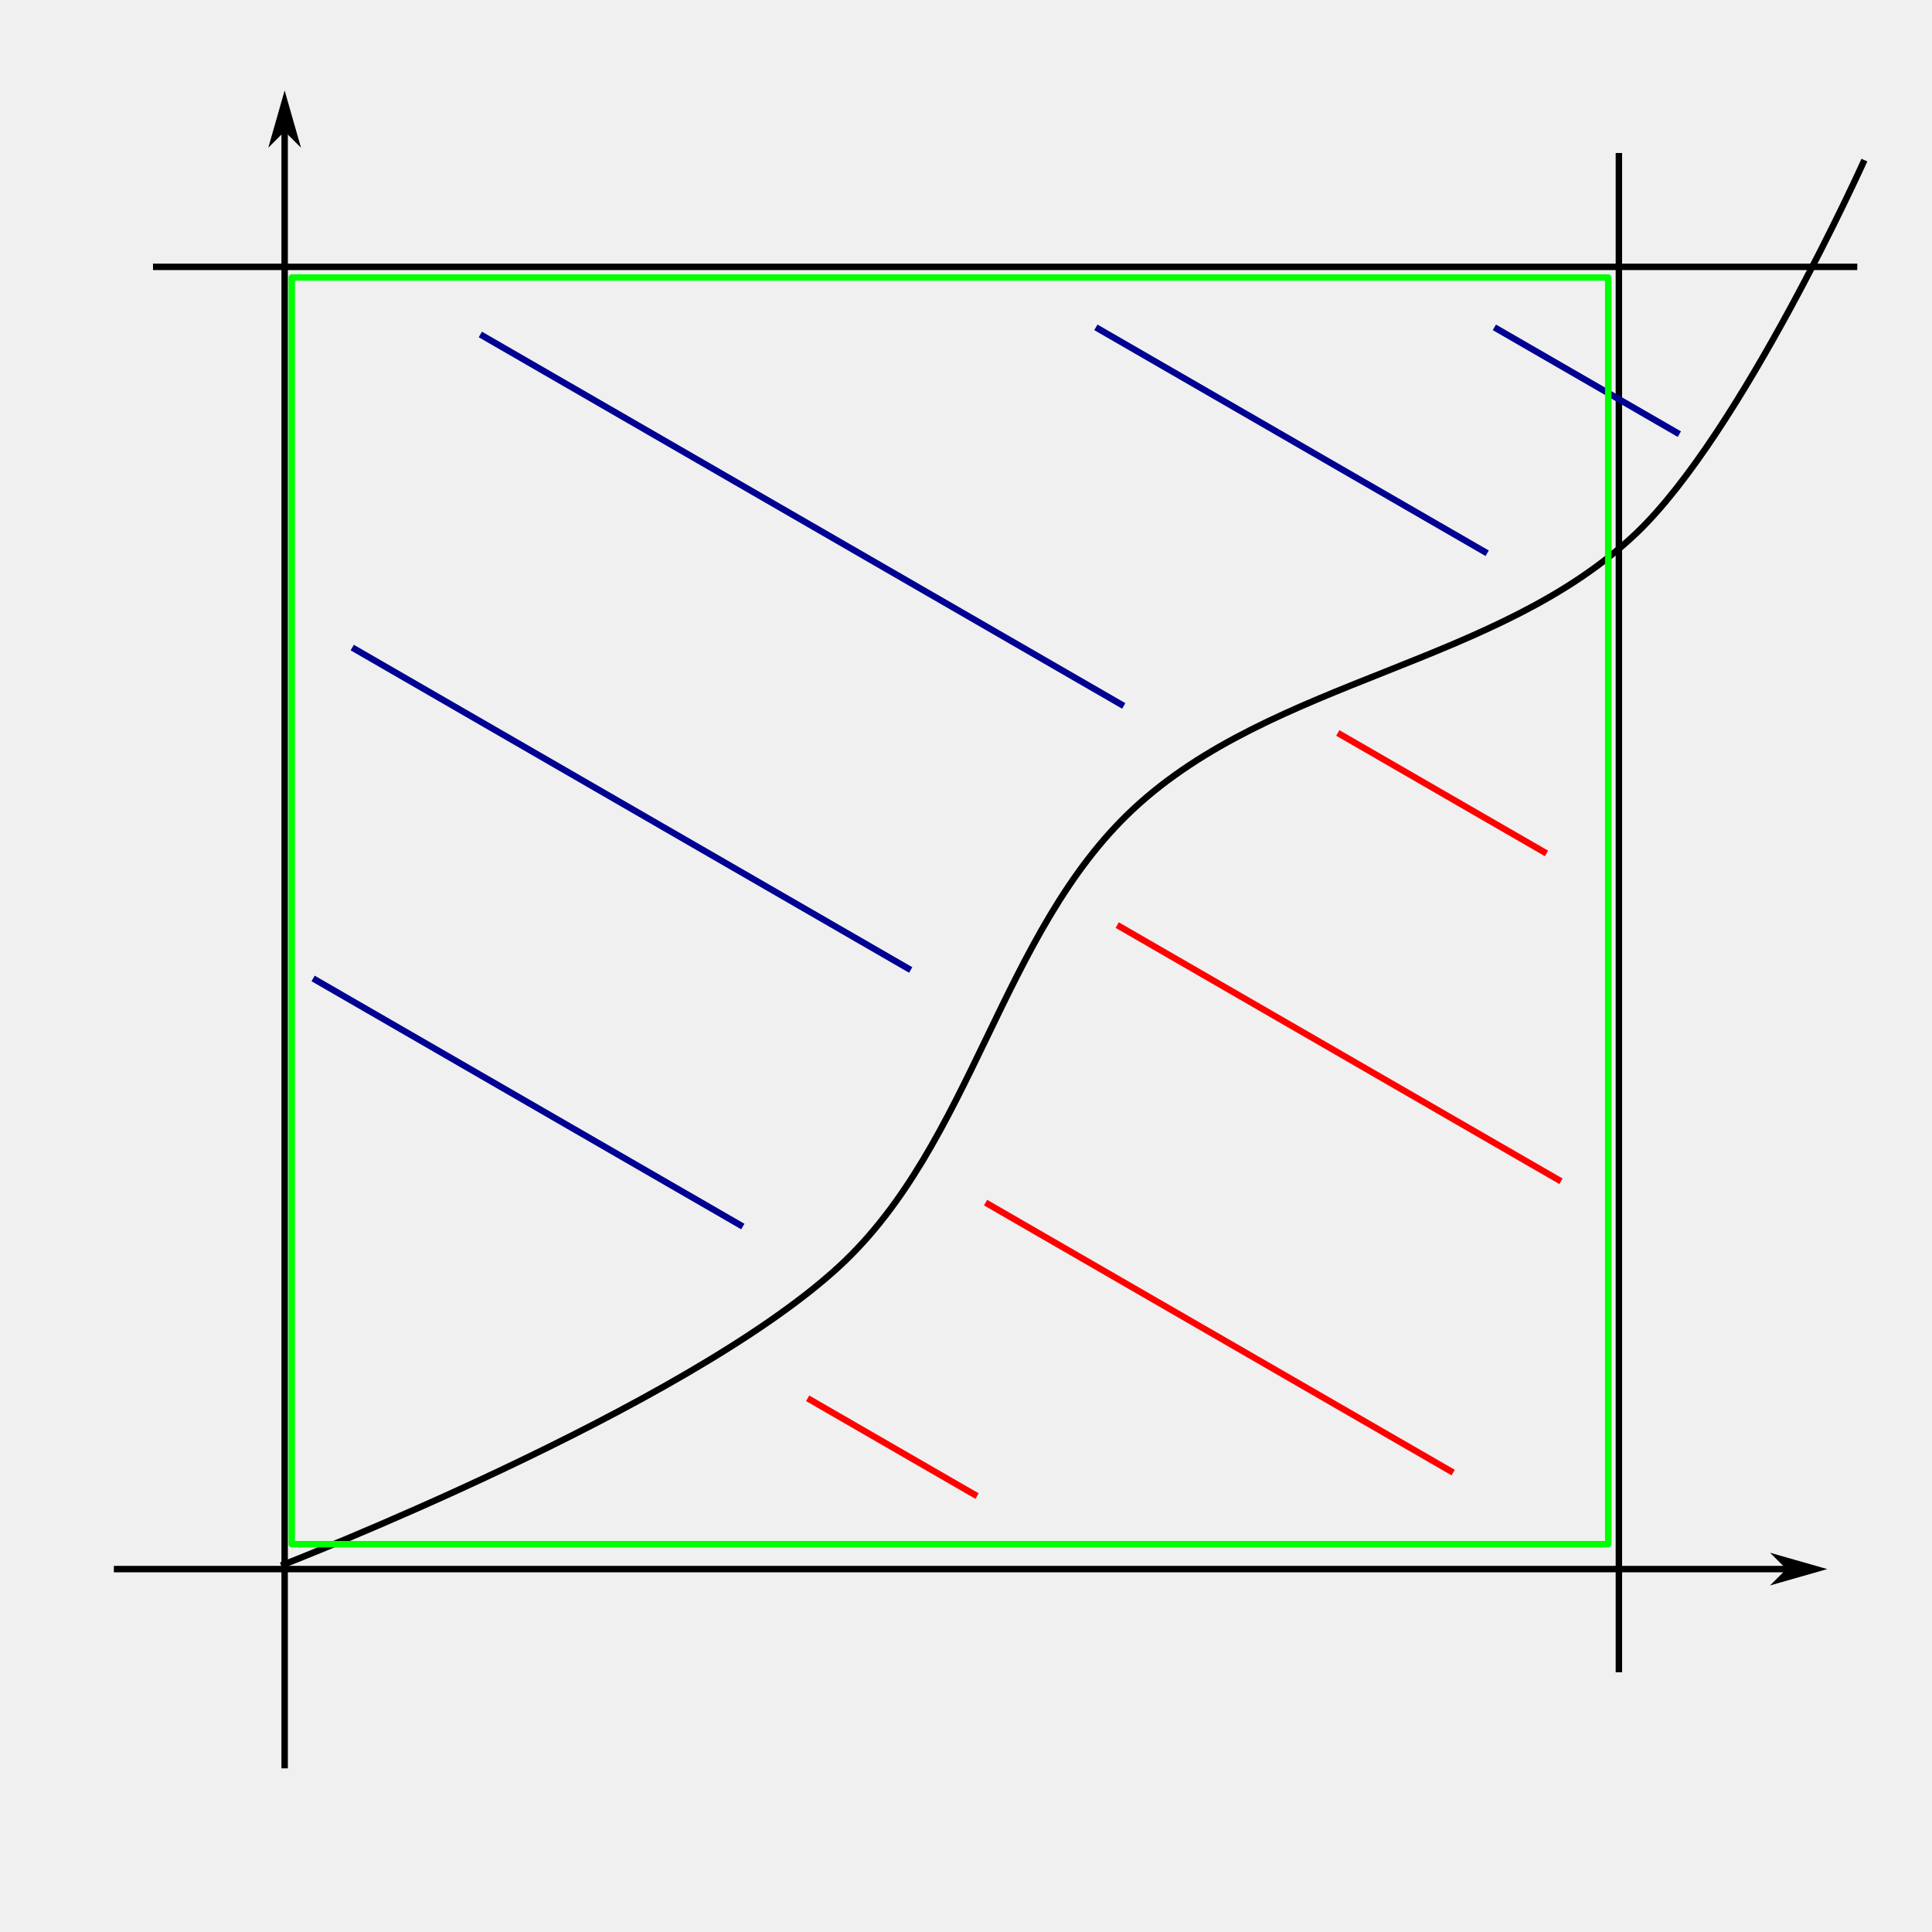
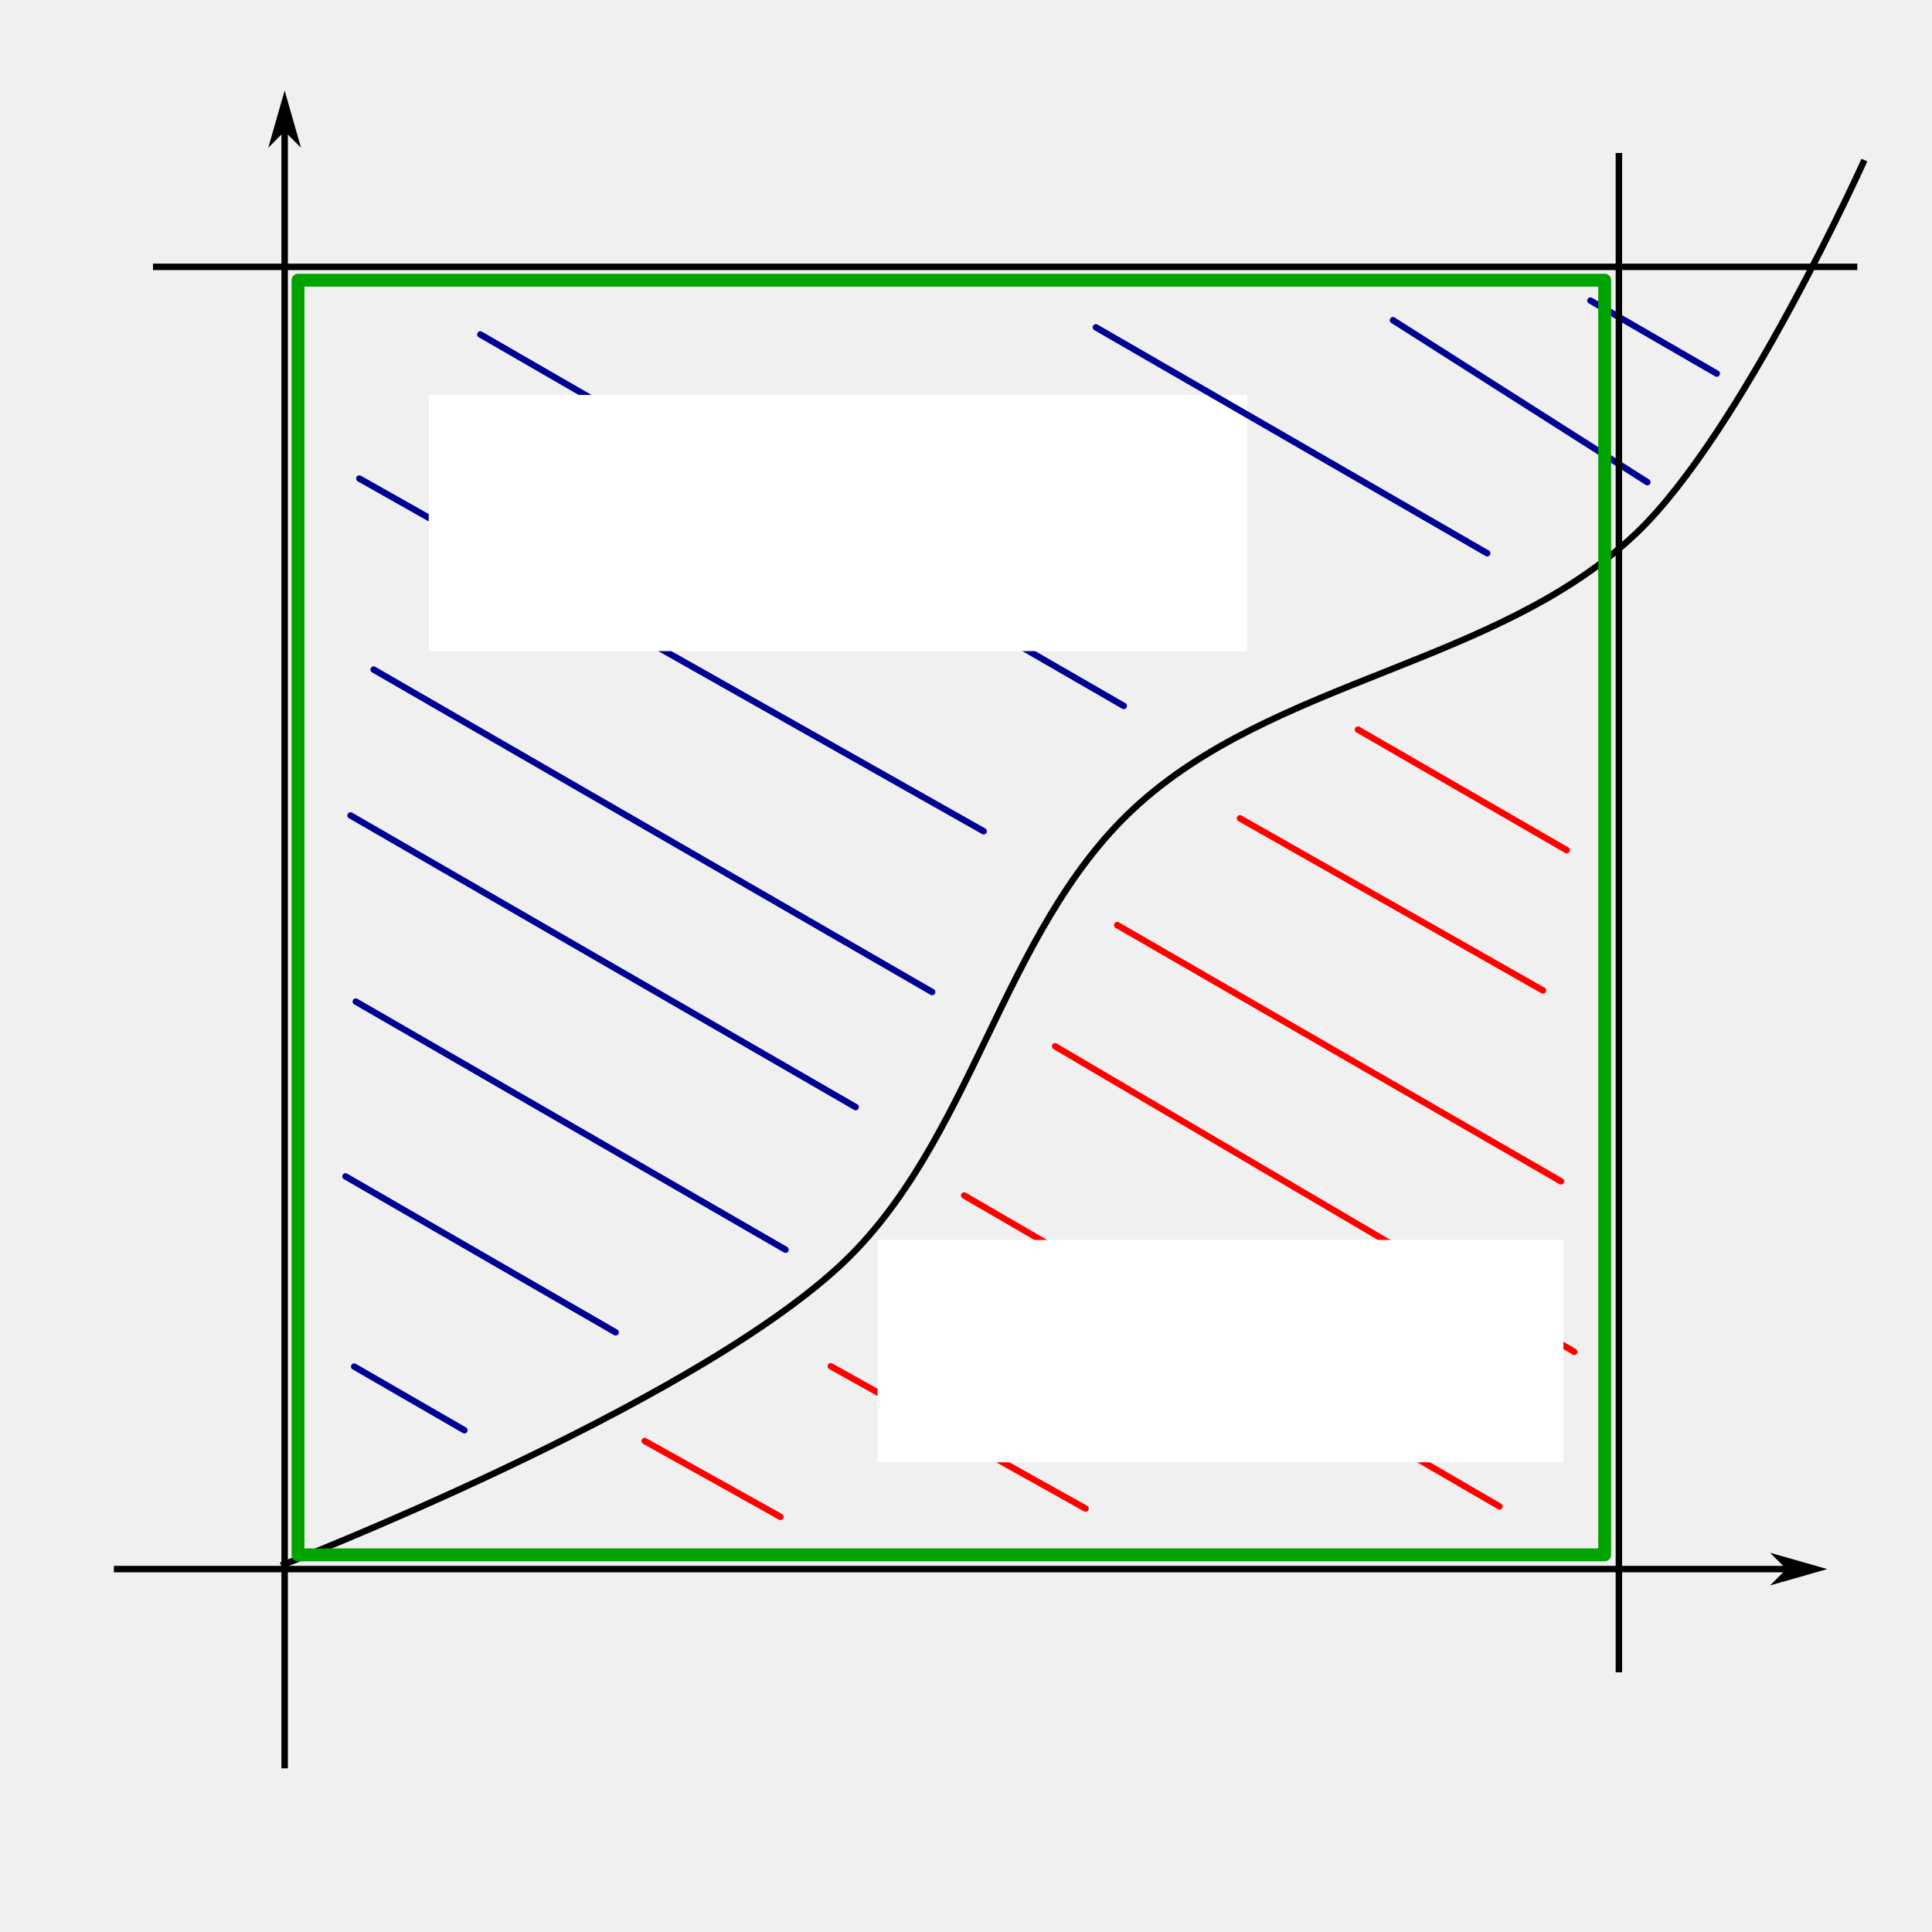
<svg xmlns="http://www.w3.org/2000/svg" width="300" height="300" viewBox="0 0 300 300" id="svg2" version="1.1">
  <defs id="defs4">
    <marker style="overflow:visible;" id="marker8349" refX="0.0" refY="0.0" orient="auto">
      <path transform="scale(0.4) rotate(180) translate(10,0)" style="fill-rule:evenodd;stroke:#000000;stroke-width:1pt;stroke-opacity:1;fill:#000000;fill-opacity:1" d="M 0.0,0.0 L 5.0,-5.0 L -12.5,0.0 L 5.0,5.0 L 0.0,0.0 z " id="path8351" />
    </marker>
    <marker orient="auto" refY="0.0" refX="0.0" id="Arrow1Mend" style="overflow:visible;">
      <path id="path8082" d="M 0.0,0.0 L 5.0,-5.0 L -12.5,0.0 L 5.0,5.0 L 0.0,0.0 z " style="fill-rule:evenodd;stroke:#000000;stroke-width:1pt;stroke-opacity:1;fill:#000000;fill-opacity:1" transform="scale(0.4) rotate(180) translate(10,0)" />
    </marker>
  </defs>
  <g id="layer1" transform="translate(0,-752.3622)">
+     <path style="fill:none;fill-rule:evenodd;stroke:#000092;stroke-width:1px;stroke-linecap:round;stroke-linejoin:round;stroke-opacity:1" d="m 216.298,802.086 39.497,25.147" id="path8495" />
+     <path style="fill:none;fill-rule:evenodd;stroke:#000092;stroke-width:1px;stroke-linecap:round;stroke-linejoin:round;stroke-opacity:1" d="m 246.964,799.043 19.614,11.324" id="path8495-7" />
+     <path style="fill:none;fill-rule:evenodd;stroke:#ff0000;stroke-width:1px;stroke-linecap:round;stroke-linejoin:round;stroke-opacity:1" d="m 163.834,914.827 80.62,47.446" id="path8501-6" />
    <path style="fill:none;fill-rule:evenodd;stroke:#000000;stroke-width:1px;stroke-linecap:butt;stroke-linejoin:miter;stroke-opacity:1;marker-end:url(#marker8349)" d="m 44.199,1026.948 0,-258.564" id="path8065" />
    <path style="fill:none;fill-rule:evenodd;stroke:#000000;stroke-width:1px;stroke-linecap:butt;stroke-linejoin:miter;stroke-opacity:1;marker-end:url(#Arrow1Mend)" d="m 17.68,996.009 264.088,0" id="path8067" />
    <path style="fill:none;fill-rule:evenodd;stroke:#000000;stroke-width:1px;stroke-linecap:butt;stroke-linejoin:miter;stroke-opacity:1" d="m 23.757,793.799 264.641,0" id="path8377" />
    <path style="fill:none;fill-rule:evenodd;stroke:#000000;stroke-width:1px;stroke-linecap:butt;stroke-linejoin:miter;stroke-opacity:1" d="m 251.381,776.119 0,235.912" id="path8379" />
    <path style="fill:none;fill-rule:evenodd;stroke:#000000;stroke-width:1px;stroke-linecap:butt;stroke-linejoin:miter;stroke-opacity:1" d="m 43.646,995.456 c 0,0 62.631,-24.239 86.723,-46.499 20.647,-19.077 25.036,-51.771 45.59,-70.948 21.727,-20.27 56.657,-22.364 78.154,-42.878 16.366,-15.618 35.389,-57.907 35.389,-57.907" id="path8381" />
-     <flowRoot xml:space="preserve" id="flowRoot8383" style="font-style:normal;font-weight:normal;font-size:16px;line-height:125%;font-family:'Gentium Basic', sans-serif;letter-spacing:0px;word-spacing:0px;fill:#000000;fill-opacity:1;stroke:none;stroke-width:1px;stroke-linecap:butt;stroke-linejoin:miter;stroke-opacity:1" transform="translate(21.54696,762.8594)">
+     <flowRoot xml:space="preserve" id="flowRoot8383" style="font-style:normal;font-weight:normal;font-size:16px;line-height:125%;font-family:'Gentium Basic', sans-serif;letter-spacing:0px;word-spacing:0px;fill:#000000;fill-opacity:1;stroke:none;stroke-width:1px;stroke-linecap:butt;stroke-linejoin:miter;stroke-opacity:1" transform="translate(2.762431,750.1522)">
      <flowRegion id="flowRegion8385">
        <rect id="rect8387" width="70.718" height="64.641" x="225.967" y="253.039" />
      </flowRegion>
-       <flowPara id="flowPara8389">a</flowPara>
+       <flowPara id="flowPara8389" style="font-size:20px;text-align:center;text-anchor:middle">a</flowPara>
    </flowRoot>
-     <flowRoot xml:space="preserve" id="flowRoot8383-1" style="font-style:normal;font-weight:normal;font-size:16px;line-height:125%;font-family:'Gentium Basic', sans-serif;letter-spacing:0px;word-spacing:0px;fill:#000000;fill-opacity:1;stroke:none;stroke-width:1px;stroke-linecap:butt;stroke-linejoin:miter;stroke-opacity:1" transform="translate(-208.902,514.3698)">
+     <flowRoot xml:space="preserve" id="flowRoot8383-1" style="font-style:normal;font-weight:normal;font-size:16px;line-height:125%;font-family:'Gentium Basic', sans-serif;letter-spacing:0px;word-spacing:0px;fill:#000000;fill-opacity:1;stroke:none;stroke-width:1px;stroke-linecap:butt;stroke-linejoin:miter;stroke-opacity:1" transform="translate(-238.1838,514.3698)">
      <flowRegion id="flowRegion8385-3">
        <rect id="rect8387-9" width="70.718" height="64.641" x="225.967" y="253.039" />
      </flowRegion>
-       <flowPara id="flowPara8389-2">b</flowPara>
+       <flowPara id="flowPara8389-2" style="font-size:20px;text-align:center;text-anchor:middle">b</flowPara>
    </flowRoot>
-     <flowRoot xml:space="preserve" id="flowRoot8383-1-2" style="font-style:normal;font-weight:normal;font-size:16px;line-height:125%;font-family:'Gentium Basic', sans-serif;letter-spacing:0px;word-spacing:0px;fill:#000000;fill-opacity:1;stroke:none;stroke-width:1px;stroke-linecap:butt;stroke-linejoin:miter;stroke-opacity:1" transform="translate(-168.9433,500.0999)">
+     <flowRoot xml:space="preserve" id="flowRoot8383-1-2" style="font-style:normal;font-weight:normal;font-size:16px;line-height:125%;font-family:'Gentium Basic', sans-serif;letter-spacing:0px;word-spacing:0px;fill:#000000;fill-opacity:1;stroke:none;stroke-width:1px;stroke-linecap:butt;stroke-linejoin:miter;stroke-opacity:1" transform="translate(-203.1975,501.2048)">
      <flowRegion id="flowRegion8385-3-2">
        <rect id="rect8387-9-9" width="70.718" height="64.641" x="225.967" y="253.039" />
      </flowRegion>
-       <flowPara id="flowPara8389-2-7">y</flowPara>
+       <flowPara id="flowPara8389-2-7" style="font-size:20px;text-align:center;text-anchor:middle">y</flowPara>
    </flowRoot>
-     <flowRoot xml:space="preserve" id="flowRoot8383-1-2-3" style="font-style:normal;font-weight:normal;font-size:16px;line-height:125%;font-family:'Gentium Basic', sans-serif;letter-spacing:0px;word-spacing:0px;fill:#000000;fill-opacity:1;stroke:none;stroke-width:1px;stroke-linecap:butt;stroke-linejoin:miter;stroke-opacity:1" transform="translate(55.98888,746.6708)">
+     <flowRoot xml:space="preserve" id="flowRoot8383-1-2-3" style="font-style:normal;font-weight:normal;font-size:16px;line-height:125%;font-family:'Gentium Basic', sans-serif;letter-spacing:0px;word-spacing:0px;fill:#000000;fill-opacity:1;stroke:none;stroke-width:1px;stroke-linecap:butt;stroke-linejoin:miter;stroke-opacity:1" transform="translate(28.36457,716.8365)">
      <flowRegion id="flowRegion8385-3-2-1">
        <rect id="rect8387-9-9-9" width="70.718" height="64.641" x="225.967" y="253.039" />
      </flowRegion>
-       <flowPara id="flowPara8389-2-7-3">x</flowPara>
+       <flowPara id="flowPara8389-2-7-3" style="font-size:20px;text-align:center;text-anchor:middle">x</flowPara>
    </flowRoot>
-     <flowRoot xml:space="preserve" id="flowRoot8383-1-2-3-8" style="font-style:normal;font-weight:normal;font-size:16px;line-height:125%;font-family:'Gentium Basic', sans-serif;letter-spacing:0px;word-spacing:0px;fill:#000000;fill-opacity:1;stroke:none;stroke-width:1px;stroke-linecap:butt;stroke-linejoin:miter;stroke-opacity:1" transform="translate(48.99185,569.6184)">
+     <flowRoot xml:space="preserve" id="flowRoot8383-1-2-3-8" style="font-style:normal;font-weight:normal;font-size:16px;line-height:125%;font-family:'Gentium Basic', sans-serif;text-align:center;letter-spacing:0px;word-spacing:0px;text-anchor:middle;fill:#000000;fill-opacity:1;stroke:none;stroke-width:1px;stroke-linecap:butt;stroke-linejoin:miter;stroke-opacity:1" transform="translate(9.765334,575.6957)">
      <flowRegion id="flowRegion8385-3-2-1-1">
-         <rect id="rect8387-9-9-9-7" width="70.718" height="64.641" x="225.967" y="253.039" />
+         <rect id="rect8387-9-9-9-7" width="70.718" height="64.641" x="225.967" y="253.039" style="text-align:center;text-anchor:middle" />
      </flowRegion>
-       <flowPara id="flowPara8389-2-7-3-2">&lt; f</flowPara>
+       <flowPara id="flowPara8389-2-7-3-2" style="font-size:20px;text-align:center;text-anchor:middle">f</flowPara>
    </flowRoot>
-     <path style="fill:none;fill-rule:evenodd;stroke:#000092;stroke-width:1px;stroke-linecap:butt;stroke-linejoin:miter;stroke-opacity:1" d="M 48.619,904.296 115.345,942.82" id="path8487" />
-     <path style="fill:none;fill-rule:evenodd;stroke:#000092;stroke-width:1px;stroke-linecap:butt;stroke-linejoin:miter;stroke-opacity:1" d="M 54.696,852.915 141.411,902.979" id="path8489" />
-     <path style="fill:none;fill-rule:evenodd;stroke:#000092;stroke-width:1px;stroke-linecap:butt;stroke-linejoin:miter;stroke-opacity:1" d="m 74.586,804.296 99.91,57.683" id="path8491" />
-     <path style="fill:none;fill-rule:evenodd;stroke:#000092;stroke-width:1px;stroke-linecap:butt;stroke-linejoin:miter;stroke-opacity:1" d="m 170.166,803.191 60.763,35.081" id="path8493" />
-     <path style="fill:none;fill-rule:evenodd;stroke:#000092;stroke-width:1px;stroke-linecap:butt;stroke-linejoin:miter;stroke-opacity:1" d="m 232.044,803.191 28.724,16.584" id="path8495" />
-     <rect style="opacity:1;fill:none;fill-opacity:1;stroke:#00ff00;stroke-width:1;stroke-linecap:round;stroke-linejoin:round;stroke-miterlimit:4;stroke-dasharray:none;stroke-dashoffset:0;stroke-opacity:1" id="rect8497" width="204.42" height="196.685" x="45.304" y="795.456" rx="0" ry="0" />
-     <path style="fill:none;fill-rule:evenodd;stroke:#ff0000;stroke-width:1px;stroke-linecap:butt;stroke-linejoin:miter;stroke-opacity:1" d="m 125.414,969.489 26.302,15.185" id="path8499" />
-     <path style="fill:none;fill-rule:evenodd;stroke:#ff0000;stroke-width:1px;stroke-linecap:butt;stroke-linejoin:miter;stroke-opacity:1" d="m 153.039,939.102 72.609,41.921" id="path8501" />
-     <path style="fill:none;fill-rule:evenodd;stroke:#ff0000;stroke-width:1px;stroke-linecap:butt;stroke-linejoin:miter;stroke-opacity:1" d="m 173.481,896.009 68.909,39.785" id="path8503" />
-     <path style="fill:none;fill-rule:evenodd;stroke:#ff0000;stroke-width:1px;stroke-linecap:butt;stroke-linejoin:miter;stroke-opacity:1" d="m 207.735,866.174 32.406,18.71" id="path8505" />
+     <path style="fill:none;fill-rule:evenodd;stroke:#000092;stroke-width:1px;stroke-linecap:round;stroke-linejoin:round;stroke-opacity:1" d="m 55.249,907.887 66.727,38.525" id="path8487" />
+     <path style="fill:none;fill-rule:evenodd;stroke:#000092;stroke-width:1px;stroke-linecap:round;stroke-linejoin:round;stroke-opacity:1" d="m 55.801,826.672 96.935,54.761" id="path8489" />
+     <path style="fill:none;fill-rule:evenodd;stroke:#000092;stroke-width:1px;stroke-linecap:round;stroke-linejoin:round;stroke-opacity:1" d="m 74.586,804.296 99.91,57.683" id="path8491" />
+     <rect style="fill:#ffffff;fill-opacity:1;stroke:none;stroke-width:2;stroke-linecap:round;stroke-linejoin:round;stroke-miterlimit:4;stroke-dasharray:none;stroke-opacity:1" id="rect4194" width="127.072" height="39.779" x="66.575" y="813.688" />
+     <path style="fill:none;fill-rule:evenodd;stroke:#000092;stroke-width:1px;stroke-linecap:round;stroke-linejoin:round;stroke-opacity:1" d="m 170.166,803.191 60.763,35.081" id="path8493" />
+     <rect style="opacity:1;fill:none;fill-opacity:1;stroke:#00a300;stroke-width:2;stroke-linecap:round;stroke-linejoin:round;stroke-miterlimit:4;stroke-dasharray:none;stroke-dashoffset:0;stroke-opacity:1" id="rect8497" width="202.901" height="197.928" x="46.271" y="795.87" rx="0" ry="0" />
+     <path style="fill:none;fill-rule:evenodd;stroke:#ff0000;stroke-width:1px;stroke-linecap:round;stroke-linejoin:round;stroke-opacity:1" d="m 129.006,964.517 39.562,22.091" id="path8499" />
+     <path style="fill:none;fill-rule:evenodd;stroke:#ff0000;stroke-width:1px;stroke-linecap:round;stroke-linejoin:round;stroke-opacity:1" d="m 149.724,937.998 83.106,48.274" id="path8501" />
+     <path style="fill:none;fill-rule:evenodd;stroke:#ff0000;stroke-width:1px;stroke-linecap:round;stroke-linejoin:round;stroke-opacity:1" d="m 173.481,896.009 68.909,39.785" id="path8503" />
+     <path style="fill:none;fill-rule:evenodd;stroke:#ff0000;stroke-width:1px;stroke-linecap:round;stroke-linejoin:round;stroke-opacity:1" d="m 192.541,879.434 47.047,26.721" id="path8505" />
+     <flowRoot xml:space="preserve" id="flowRoot4184" style="font-style:normal;font-weight:normal;font-size:40px;line-height:125%;font-family:sans-serif;letter-spacing:0px;word-spacing:0px;fill:#000092;fill-opacity:1;stroke:none;stroke-width:1px;stroke-linecap:butt;stroke-linejoin:miter;stroke-opacity:1" transform="translate(21.27072,743.5224)">
+       <flowRegion id="flowRegion4186">
+         <rect id="rect4188" width="183.978" height="77.901" x="65.746" y="69.061" style="fill:#000092;fill-opacity:1" />
+       </flowRegion>
+       <flowPara id="flowPara4190" style="font-style:normal;font-variant:normal;font-weight:normal;font-stretch:normal;font-size:30px;font-family:'Gentium Basic';-inkscape-font-specification:'Gentium Basic';fill:#000092;fill-opacity:1">∫ f<flowSpan style="font-size:65%;baseline-shift:super;fill:#000092;fill-opacity:1" id="flowSpan4192">-1</flowSpan>(y) dy</flowPara>
+     </flowRoot>
+     <flowRoot xml:space="preserve" id="flowRoot4196" style="font-style:normal;font-weight:normal;font-size:40px;line-height:125%;font-family:sans-serif;letter-spacing:0px;word-spacing:0px;fill:#000000;fill-opacity:1;stroke:none;stroke-width:1px;stroke-linecap:butt;stroke-linejoin:miter;stroke-opacity:1" transform="translate(-23.48066,745.1798)">
+       <flowRegion id="flowRegion4198">
+         <rect id="rect4200" width="78.369" height="66.488" x="67.976" y="99.002" />
+       </flowRegion>
+       <flowPara id="flowPara4202" style="font-style:normal;font-variant:normal;font-weight:normal;font-stretch:normal;font-size:12.5px;font-family:'Gentium Basic';-inkscape-font-specification:'Gentium Basic';text-align:center;text-anchor:middle;fill:#000092;fill-opacity:1">a</flowPara>
+     </flowRoot>
+     <flowRoot xml:space="preserve" id="flowRoot4196-9" style="font-style:normal;font-weight:normal;font-size:40px;line-height:125%;font-family:sans-serif;letter-spacing:0px;word-spacing:0px;fill:#000000;fill-opacity:1;stroke:none;stroke-width:1px;stroke-linecap:butt;stroke-linejoin:miter;stroke-opacity:1" transform="translate(-8.743764,705.1707)">
+       <flowRegion id="flowRegion4198-8">
+         <rect id="rect4200-3" width="78.369" height="66.488" x="67.976" y="99.002" />
+       </flowRegion>
+       <flowPara id="flowPara4202-2" style="font-style:normal;font-variant:normal;font-weight:normal;font-stretch:normal;font-size:12.5px;font-family:'Gentium Basic';-inkscape-font-specification:'Gentium Basic';text-align:center;text-anchor:middle;fill:#000092;fill-opacity:1">b</flowPara>
+     </flowRoot>
+     <rect style="fill:#ffffff;fill-opacity:1;stroke:none;stroke-width:2;stroke-linecap:round;stroke-linejoin:round;stroke-miterlimit:4;stroke-dasharray:none;stroke-opacity:1" id="rect4194-1" width="106.492" height="34.53" x="136.27" y="944.899" />
+     <flowRoot xml:space="preserve" id="flowRoot4184-1" style="font-style:normal;font-weight:normal;font-size:40px;line-height:125%;font-family:sans-serif;letter-spacing:0px;word-spacing:0px;fill:#ff0000;fill-opacity:1;stroke:none;stroke-width:1px;stroke-linecap:butt;stroke-linejoin:miter;stroke-opacity:1" transform="translate(78.53524,871.9707)">
+       <flowRegion id="flowRegion4186-6">
+         <rect id="rect4188-7" width="183.978" height="77.901" x="65.746" y="69.061" style="fill:#ff0000;fill-opacity:1" />
+       </flowRegion>
+       <flowPara id="flowPara4190-0" style="font-style:normal;font-variant:normal;font-weight:normal;font-stretch:normal;font-size:30px;font-family:'Gentium Basic';-inkscape-font-specification:'Gentium Basic';fill:#ff0000;fill-opacity:1">∫ f(x) dx</flowPara>
+     </flowRoot>
+     <flowRoot xml:space="preserve" id="flowRoot4196-1" style="font-style:normal;font-weight:normal;font-size:40px;line-height:125%;font-family:sans-serif;letter-spacing:0px;word-spacing:0px;fill:#ff0000;fill-opacity:1;stroke:none;stroke-width:1px;stroke-linecap:butt;stroke-linejoin:miter;stroke-opacity:1" transform="translate(33.78386,873.6282)">
+       <flowRegion id="flowRegion4198-1">
+         <rect id="rect4200-9" width="78.369" height="66.488" x="67.976" y="99.002" style="fill:#ff0000;fill-opacity:1" />
+       </flowRegion>
+       <flowPara id="flowPara4202-4" style="font-style:normal;font-variant:normal;font-weight:normal;font-stretch:normal;font-size:12.5px;font-family:'Gentium Basic';-inkscape-font-specification:'Gentium Basic';text-align:center;text-anchor:middle;fill:#ff0000;fill-opacity:1">a</flowPara>
+     </flowRoot>
+     <flowRoot xml:space="preserve" id="flowRoot4196-9-2" style="font-style:normal;font-weight:normal;font-size:40px;line-height:125%;font-family:sans-serif;letter-spacing:0px;word-spacing:0px;fill:#ff0000;fill-opacity:1;stroke:none;stroke-width:1px;stroke-linecap:butt;stroke-linejoin:miter;stroke-opacity:1" transform="translate(38.29977,836.9339)">
+       <flowRegion id="flowRegion4198-8-9">
+         <rect id="rect4200-3-5" width="78.369" height="66.488" x="67.976" y="99.002" style="fill:#ff0000;fill-opacity:1" />
+       </flowRegion>
+       <flowPara id="flowPara4202-2-7" style="font-style:normal;font-variant:normal;font-weight:normal;font-stretch:normal;font-size:12.5px;font-family:'Gentium Basic';-inkscape-font-specification:'Gentium Basic';text-align:center;text-anchor:middle;fill:#ff0000;fill-opacity:1">b</flowPara>
+     </flowRoot>
+     <path style="fill:none;fill-rule:evenodd;stroke:#ff0000;stroke-width:1px;stroke-linecap:round;stroke-linejoin:round;stroke-opacity:1" d="m 100.109,976.123 21.069,11.765" id="path8499-3" />
+     <flowRoot xml:space="preserve" id="flowRoot4213" style="font-style:normal;font-weight:normal;font-size:40px;line-height:125%;font-family:sans-serif;letter-spacing:0px;word-spacing:0px;fill:#000000;fill-opacity:1;stroke:none;stroke-width:1px;stroke-linecap:butt;stroke-linejoin:miter;stroke-opacity:1" transform="translate(-18.50829,744.3511)">
+       <flowRegion id="flowRegion4215">
+         <rect id="rect4217" width="83.702" height="81.492" x="253.867" y="134.53" />
+       </flowRegion>
+       <flowPara id="flowPara4219" style="font-style:normal;font-variant:normal;font-weight:normal;font-stretch:normal;font-size:25px;font-family:'Gentium Basic';-inkscape-font-specification:'Gentium Basic';text-align:center;text-anchor:middle;fill:#00a300;fill-opacity:1">a·b</flowPara>
+     </flowRoot>
+     <path style="fill:none;fill-rule:evenodd;stroke:#ff0000;stroke-width:1px;stroke-linecap:round;stroke-linejoin:round;stroke-opacity:1" d="m 210.869,865.659 32.406,18.71" id="path8505-2" />
+     <path style="fill:none;fill-rule:evenodd;stroke:#000092;stroke-width:1px;stroke-linecap:round;stroke-linejoin:round;stroke-opacity:1" d="m 54.433,878.987 78.433,45.284" id="path8489-8" />
+     <path style="fill:none;fill-rule:evenodd;stroke:#000092;stroke-width:1px;stroke-linecap:round;stroke-linejoin:round;stroke-opacity:1" d="M 58.024,856.335 144.738,906.4" id="path8489-0" />
+     <path style="fill:none;fill-rule:evenodd;stroke:#000092;stroke-width:1px;stroke-linecap:round;stroke-linejoin:round;stroke-opacity:1" d="m 53.653,935.034 41.939,24.213" id="path8487-1" />
+     <path style="fill:none;fill-rule:evenodd;stroke:#000092;stroke-width:1px;stroke-linecap:round;stroke-linejoin:round;stroke-opacity:1" d="m 54.997,964.565 17.112,9.88" id="path8487-1-2" />
  </g>
</svg>
